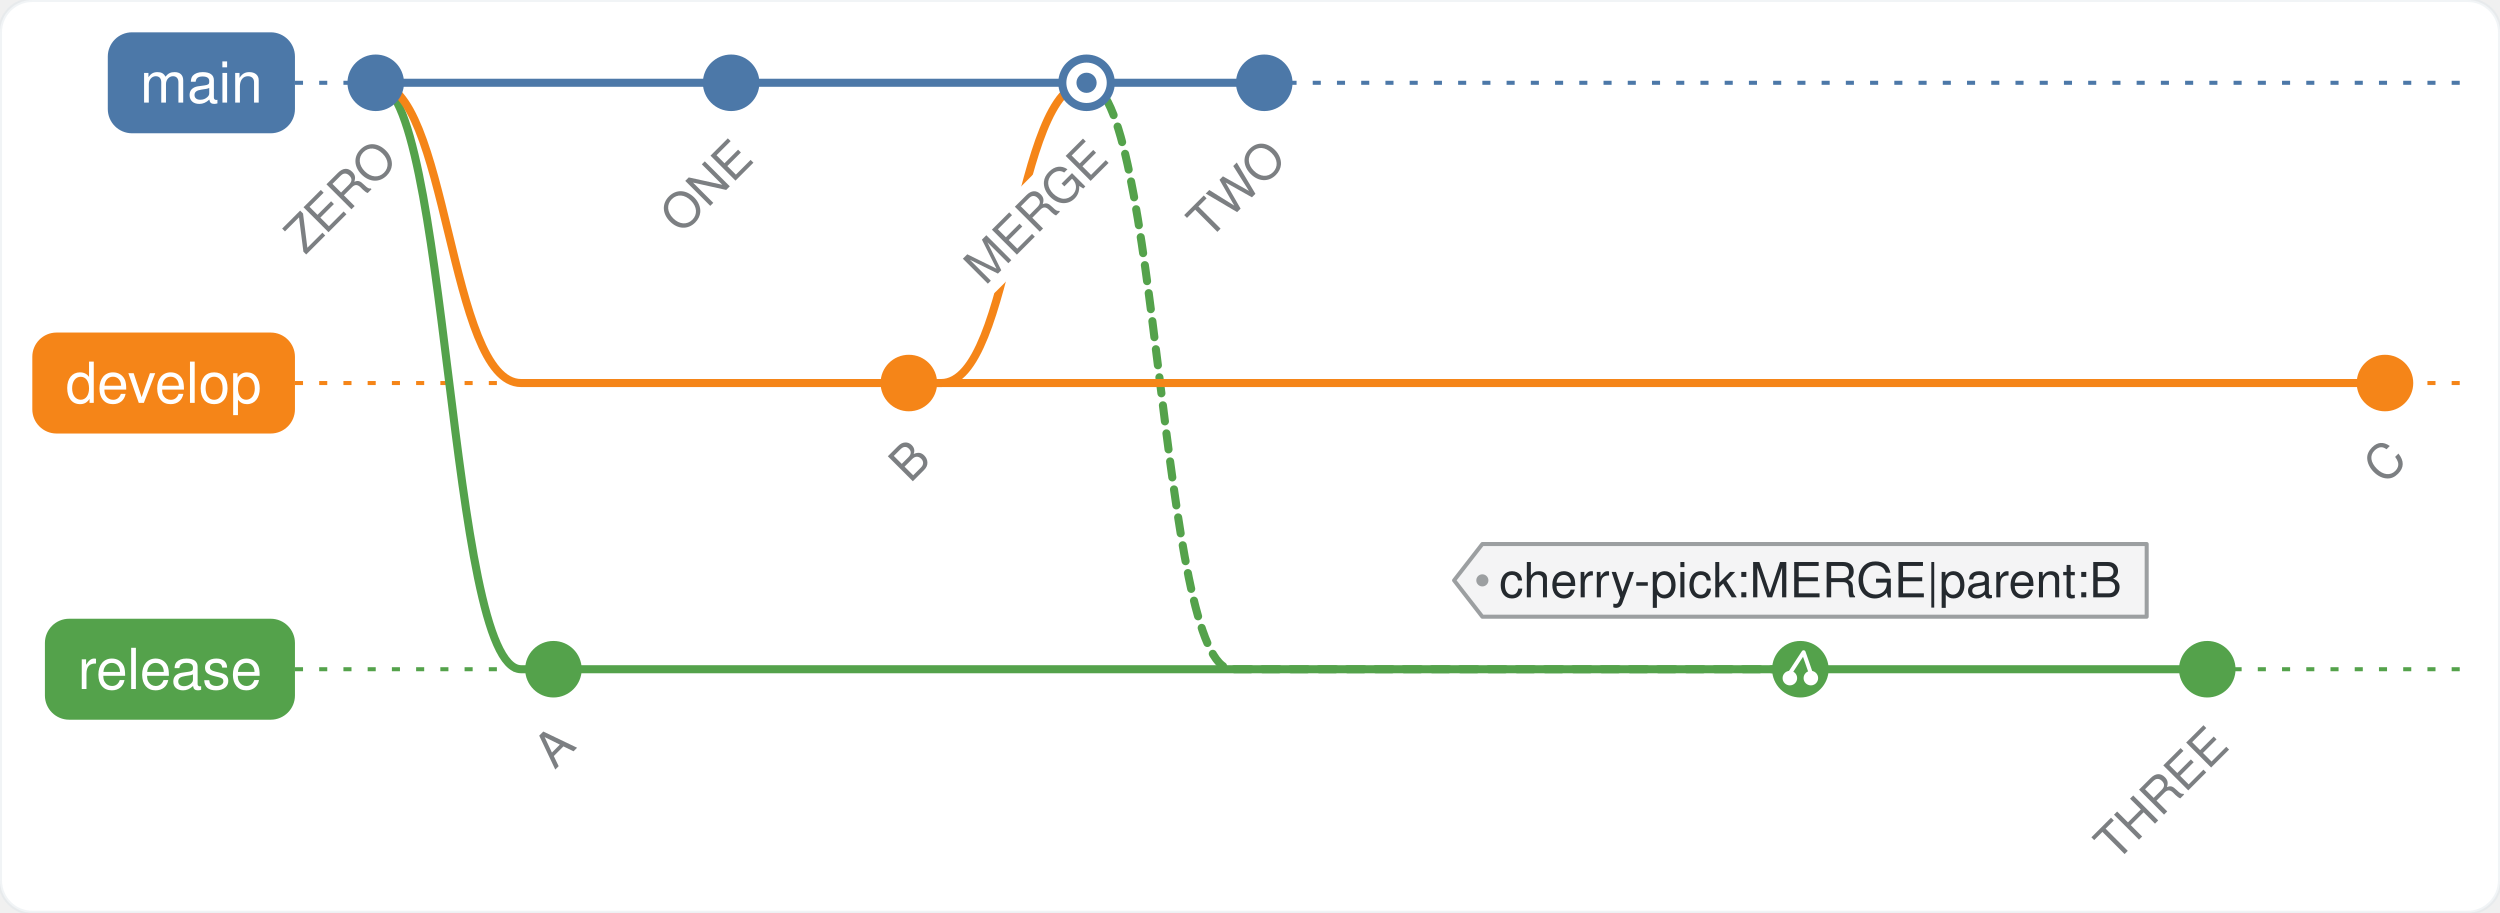
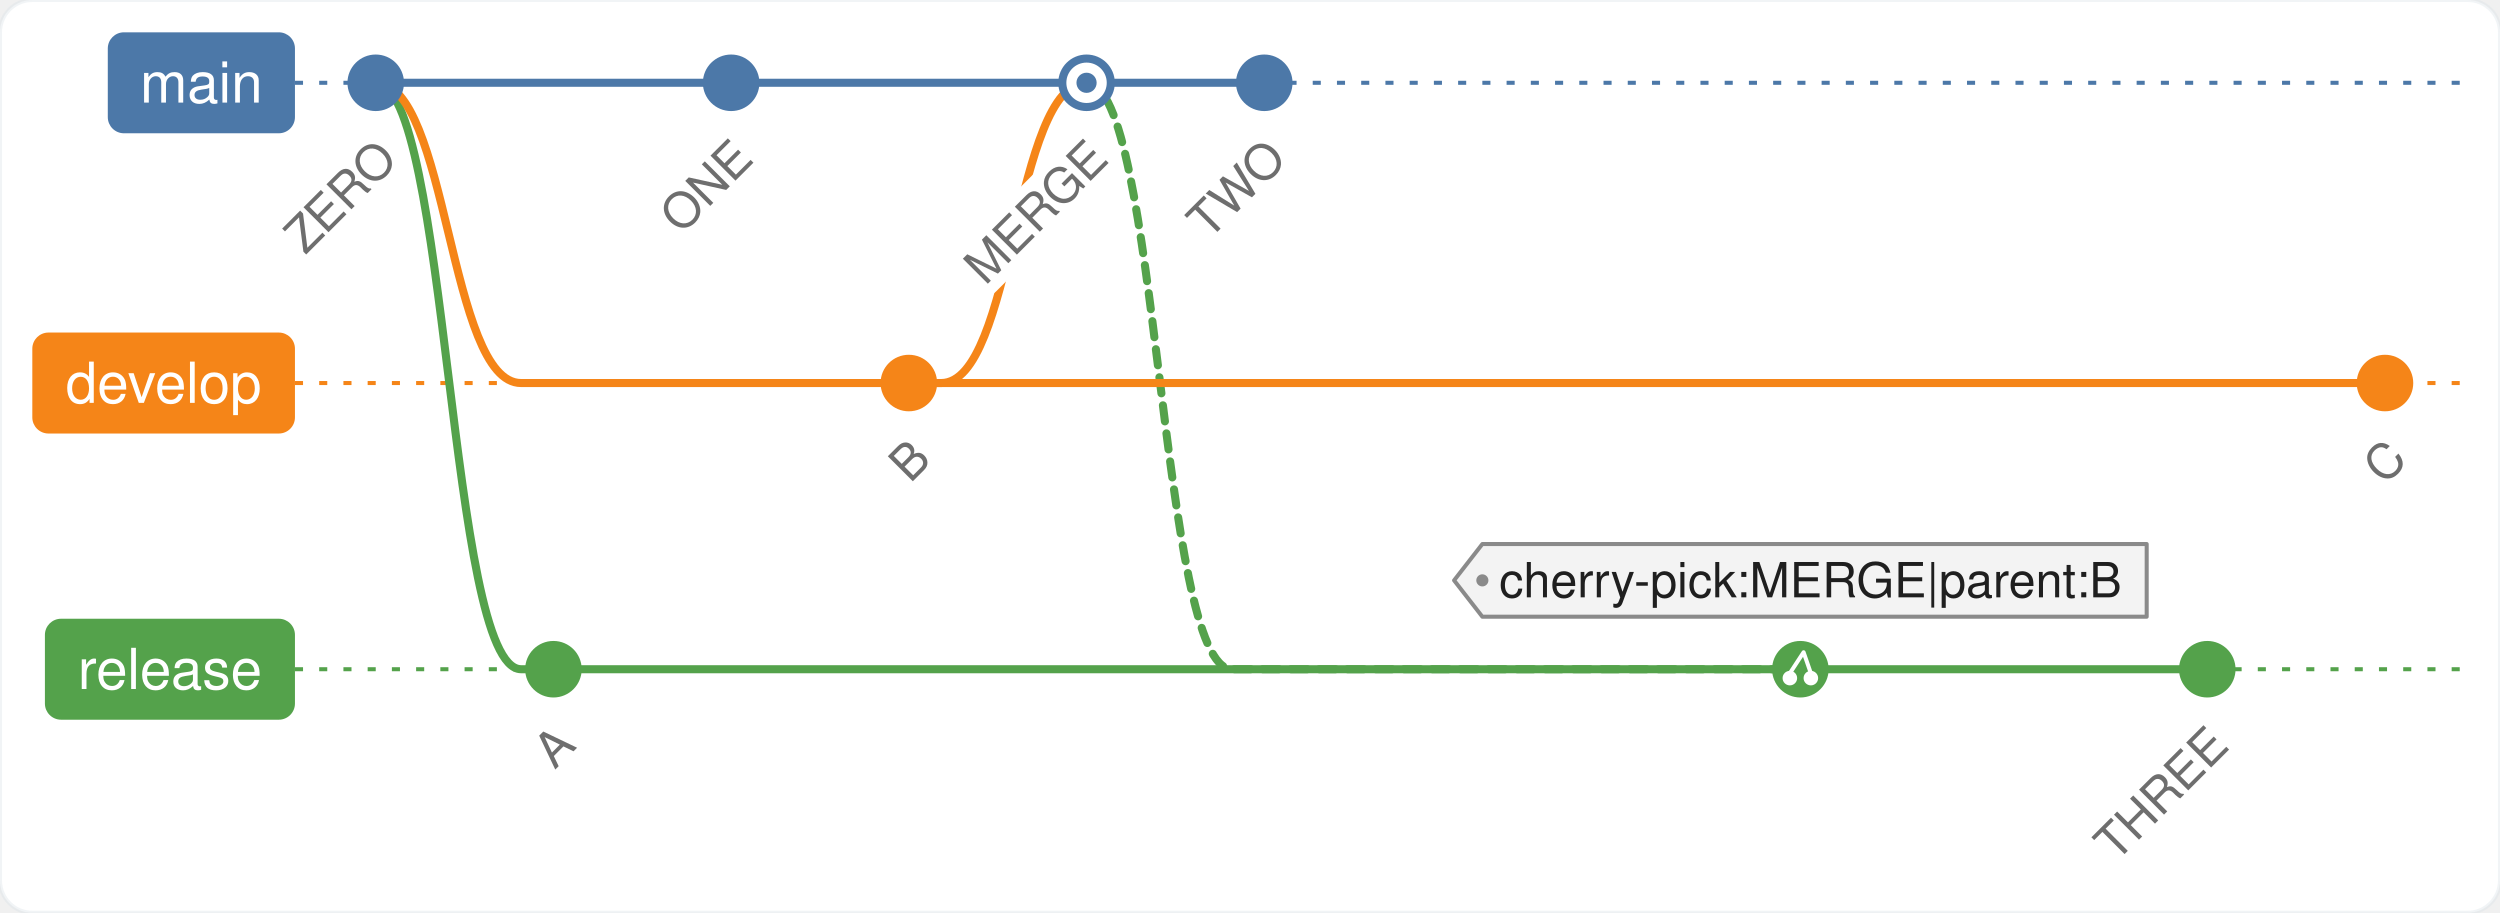
- <svg xmlns="http://www.w3.org/2000/svg" class="pele pele-gitGraph" viewBox="0 0 619 226" width="619" height="226" fill="#24292e" role="graphics-document document" aria-roledescription="gitGraph" font-family="Helvetica" font-size="16">
+ <svg xmlns="http://www.w3.org/2000/svg" class="pele pele-gitGraph" viewBox="0 0 619 226" width="619" height="226" fill="#1f1f1f" role="graphics-document document" aria-roledescription="gitGraph" font-family="Helvetica" font-size="16">
  <rect x="0" y="0" width="619" height="226" rx="8" fill="#ffffff" stroke="#d8dee4" stroke-width="1" stroke-opacity="0.35" />
  <g transform="translate(93.03,20.5)">
    <g class="pele-branches" fill="none" font-size="14">
      <g class="pele-branch" data-id="main">
        <path class="pele-lane" d="M-20,0L517.49,0" stroke="#4c78a8" stroke-dasharray="2 4" />
-         <rect x="-66.34" y="-12.5" width="46.34" height="25" fill="#4c78a8" rx="6" />
+         <rect x="-66.34" y="-12.5" width="46.34" height="25" fill="#4c78a8" rx="4" />
        <text class="pele-label" fill="#ffffff" x="-43.17" y="4.9" text-anchor="middle" font-size="14">main</text>
      </g>
      <g class="pele-branch" data-id="develop">
        <path class="pele-lane" d="M-20,74.34L517.49,74.34" stroke="#f58518" stroke-dasharray="2 4" />
-         <rect x="-85.03" y="61.84" width="65.03" height="25" fill="#f58518" rx="6" />
+         <rect x="-85.03" y="61.84" width="65.03" height="25" fill="#f58518" rx="4" />
        <text class="pele-label" fill="#ffffff" x="-52.51" y="79.24" text-anchor="middle" font-size="14">develop</text>
      </g>
      <g class="pele-branch" data-id="release">
        <path class="pele-lane" d="M-20,145.2L517.49,145.2" stroke="#54a24b" stroke-dasharray="2 4" />
-         <rect x="-81.91" y="132.7" width="61.91" height="25" fill="#54a24b" rx="6" />
+         <rect x="-81.91" y="132.7" width="61.91" height="25" fill="#54a24b" rx="4" />
        <text class="pele-label" fill="#ffffff" x="-50.95" y="150.1" text-anchor="middle" font-size="14">release</text>
      </g>
    </g>
    <g class="pele-edges" fill="none" stroke-width="2" stroke-linecap="round">
      <path class="pele-edge" d="M0,0C18,0 18,145.2 36,145.2L44,145.2" stroke="#54a24b" />
      <path class="pele-edge" d="M0,0C18,0 18,74.34 36,74.34L132,74.34" stroke="#f58518" />
      <path class="pele-edge pele-edge-merge" d="M132,74.34L140,74.34C158,74.34 158,0 176,0" stroke="#f58518" />
      <path class="pele-edge pele-edge-cherry-pick" d="M176,0C194,0 194,145.2 212,145.2L352.74,145.2" stroke="#54a24b" stroke-dasharray="4 3" />
      <path class="pele-edge" d="M0,0L88,0" stroke="#4c78a8" />
      <path class="pele-edge" d="M88,0L176,0" stroke="#4c78a8" />
      <path class="pele-edge" d="M176,0L220,0" stroke="#4c78a8" />
      <path class="pele-edge" d="M44,145.2L352.74,145.2" stroke="#54a24b" />
      <path class="pele-edge" d="M352.74,145.2L453.49,145.2" stroke="#54a24b" />
      <path class="pele-edge" d="M132,74.34L497.49,74.34" stroke="#f58518" />
    </g>
-     <g class="pele-commits" font-size="12" fill="#7c7f82">
+     <g class="pele-commits" font-size="12" fill="#6e6e6e">
      <g class="pele-commit pele-commit-normal" data-id="ZERO">
        <circle cx="0" cy="0" r="7" fill="#4c78a8" />
        <g class="pele-commit-label" transform="rotate(-45 3 16.36)">
          <rect x="-32.34" y="9.36" width="37.34" height="14" rx="3" fill="#ffffff" />
          <text x="-13.67" y="20.56" text-anchor="middle" font-size="12">ZERO</text>
        </g>
      </g>
      <g class="pele-commit pele-commit-normal" data-id="A">
        <circle cx="44" cy="145.2" r="7" fill="#54a24b" />
        <g class="pele-commit-label" transform="rotate(-45 47 161.56)">
          <rect x="37" y="154.56" width="12" height="14" rx="3" fill="#ffffff" />
          <text x="43" y="165.76" text-anchor="middle" font-size="12">A</text>
        </g>
      </g>
      <g class="pele-commit pele-commit-normal" data-id="ONE">
        <circle cx="88" cy="0" r="7" fill="#4c78a8" />
        <g class="pele-commit-label" transform="rotate(-45 91 16.36)">
          <rect x="63" y="9.36" width="30" height="14" rx="3" fill="#ffffff" />
          <text x="78" y="20.56" text-anchor="middle" font-size="12">ONE</text>
        </g>
      </g>
      <g class="pele-commit pele-commit-normal" data-id="B">
        <circle cx="132" cy="74.34" r="7" fill="#f58518" />
        <g class="pele-commit-label" transform="rotate(-45 135 90.71)">
          <rect x="125" y="83.71" width="12" height="14" rx="3" fill="#ffffff" />
          <text x="131" y="94.91" text-anchor="middle" font-size="12">B</text>
        </g>
      </g>
      <g class="pele-commit pele-commit-merge" data-id="MERGE">
        <circle cx="176" cy="0" r="6" fill="#ffffff" stroke="#4c78a8" stroke-width="2" />
        <circle cx="176" cy="0" r="2.5" fill="#4c78a8" />
        <g class="pele-commit-label" transform="rotate(-45 179 16.36)">
          <rect x="133" y="9.36" width="48" height="14" rx="3" fill="#ffffff" />
          <text x="157" y="20.56" text-anchor="middle" font-size="12">MERGE</text>
        </g>
      </g>
      <g class="pele-commit pele-commit-normal" data-id="TWO">
        <circle cx="220" cy="0" r="7" fill="#4c78a8" />
        <g class="pele-commit-label" transform="rotate(-45 223 16.36)">
          <rect x="193" y="9.36" width="32" height="14" rx="3" fill="#ffffff" />
          <text x="209" y="20.56" text-anchor="middle" font-size="12">TWO</text>
        </g>
      </g>
      <g class="pele-commit pele-commit-cherry-pick" data-id="6-538453d">
        <circle cx="352.74" cy="145.2" r="7" fill="#54a24b" />
        <path d="M350.14,146.2L353.54,141L355.34,146.2" fill="none" stroke="#ffffff" stroke-linejoin="round" />
        <circle cx="350.14" cy="147.4" r="1.8" fill="#ffffff" />
        <circle cx="355.34" cy="147.4" r="1.8" fill="#ffffff" />
        <g class="pele-tag">
-           <path d="M267,123.2L274,114.2H438.49V132.2H274Z" fill="#f4f4f5" stroke="#9c9fa1" stroke-linejoin="round" />
-           <circle cx="274" cy="123.2" r="1.5" fill="#9c9fa1" />
-           <text fill="#24292e" x="355.24" y="127.4" text-anchor="middle" font-size="12">cherry-pick:MERGE|parent:B</text>
+           <path d="M267,123.2L274,114.2H438.49V132.2H274Z" fill="#f3f3f3" stroke="#8a8a8a" stroke-linejoin="round" />
+           <circle cx="274" cy="123.2" r="1.5" fill="#8a8a8a" />
+           <text fill="#1f1f1f" x="355.24" y="127.4" text-anchor="middle" font-size="12">cherry-pick:MERGE|parent:B</text>
        </g>
      </g>
      <g class="pele-commit pele-commit-normal" data-id="THREE">
        <circle cx="453.49" cy="145.2" r="7" fill="#54a24b" />
        <g class="pele-commit-label" transform="rotate(-45 456.49 161.56)">
          <rect x="413.82" y="154.56" width="44.67" height="14" rx="3" fill="#ffffff" />
          <text x="436.15" y="165.76" text-anchor="middle" font-size="12">THREE</text>
        </g>
      </g>
      <g class="pele-commit pele-commit-normal" data-id="C">
        <circle cx="497.49" cy="74.34" r="7" fill="#f58518" />
        <g class="pele-commit-label" transform="rotate(-45 500.49 90.71)">
          <rect x="489.82" y="83.71" width="12.66" height="14" rx="3" fill="#ffffff" />
          <text x="496.16" y="94.91" text-anchor="middle" font-size="12">C</text>
        </g>
      </g>
    </g>
  </g>
</svg>
